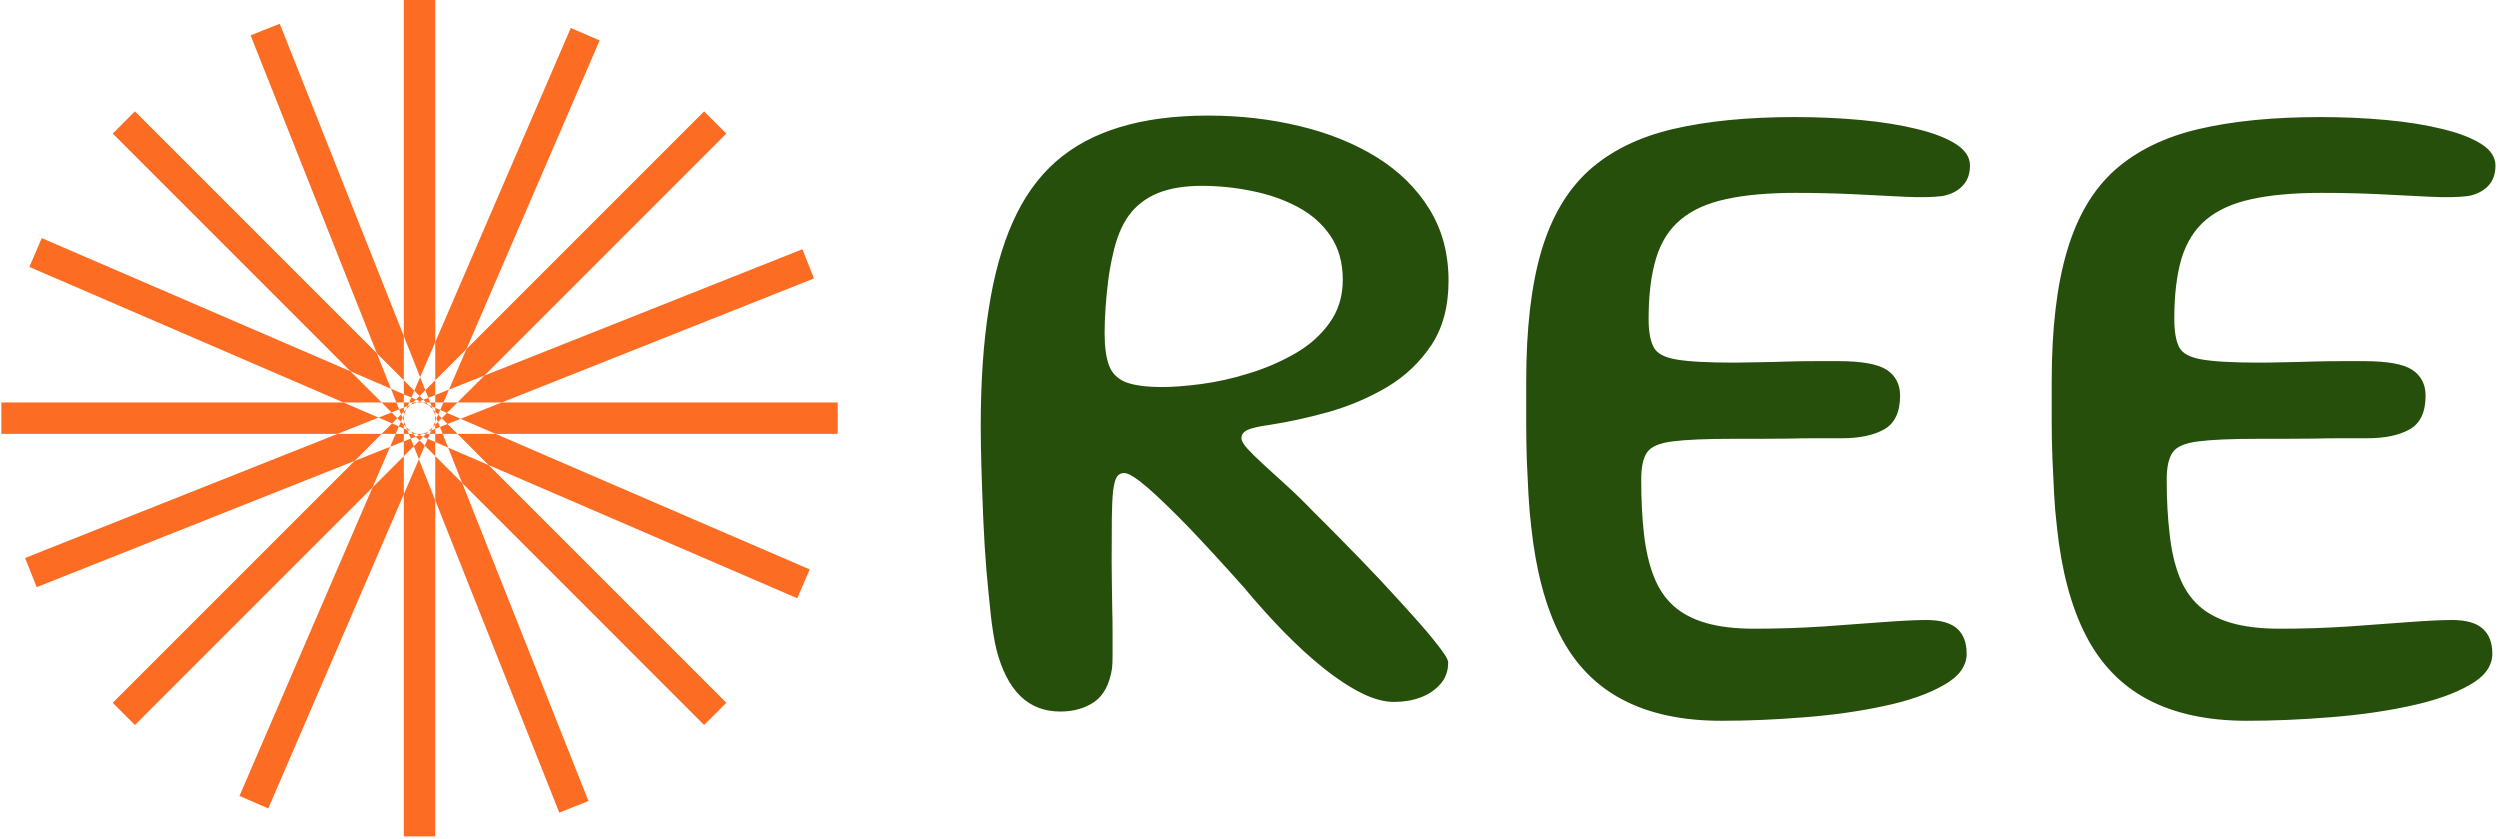
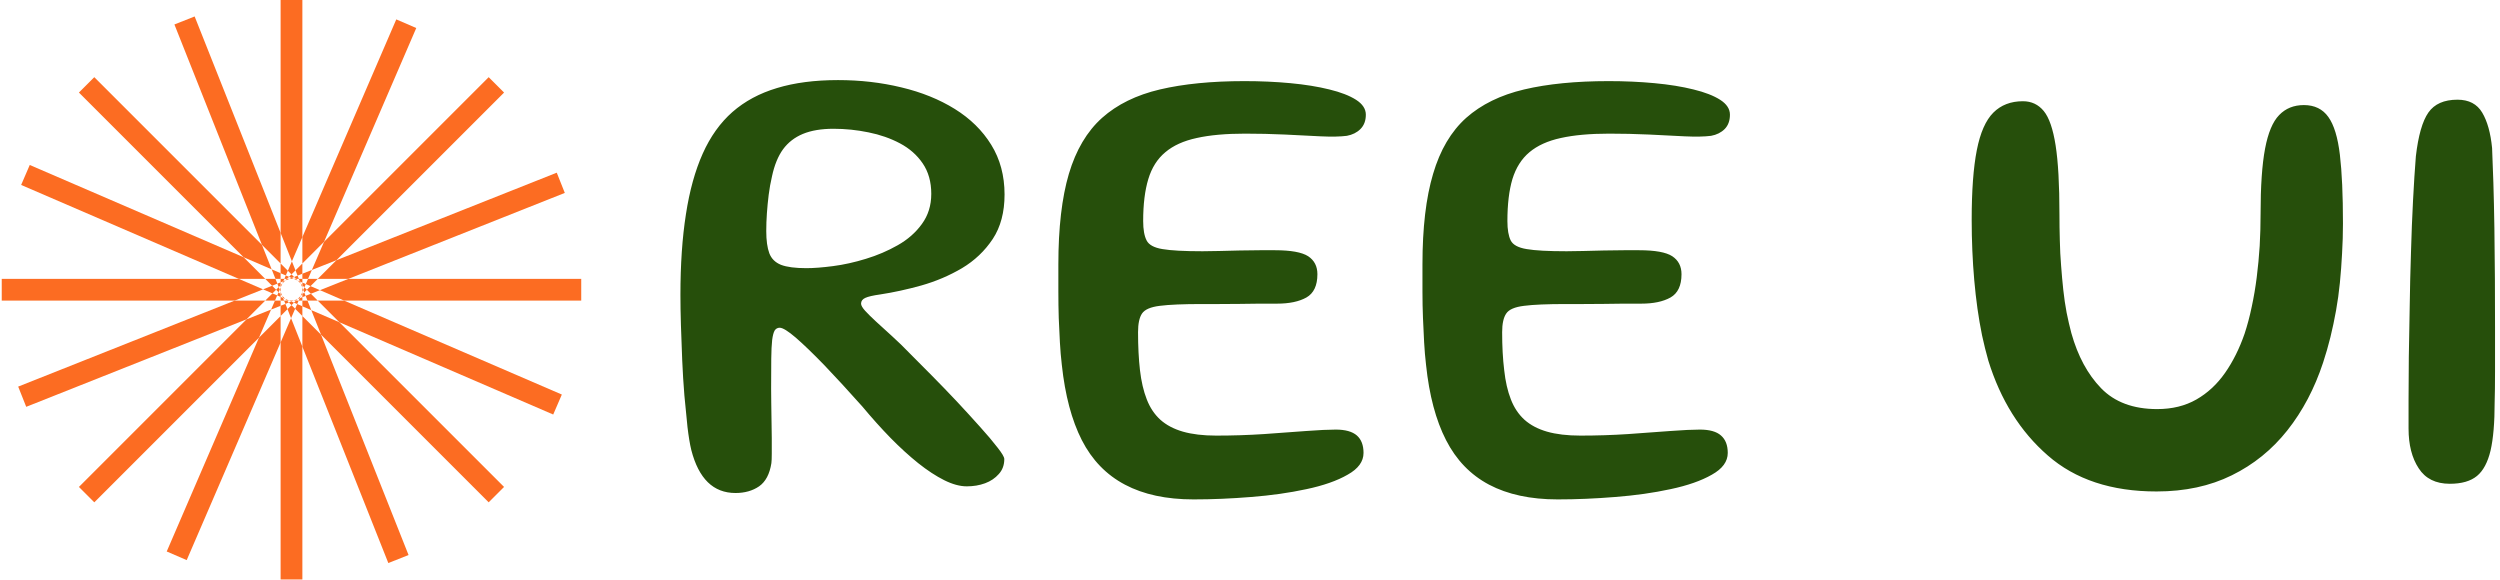
- <svg xmlns="http://www.w3.org/2000/svg" version="1.1" width="2000" height="671" viewBox="0 0 2000 671">
-   <g transform="matrix(1,0,0,1,-1.212121,-0.9503162)">
-     <svg viewBox="0 0 396 133" data-background-color="#ffffff" preserveAspectRatio="xMidYMid meet" height="671" width="2000">
-       <g id="tight-bounds" transform="matrix(1,0,0,1,0.24,0.1883637)">
-         <svg viewBox="0 0 395.52 132.623" height="132.623" width="395.52">
+ <svg xmlns="http://www.w3.org/2000/svg" version="1.1" width="1500" height="348" viewBox="0 0 1500 348">
+   <g transform="matrix(1,0,0,1,-0.9090909,-0.1513583)">
+     <svg viewBox="0 0 396 92" data-background-color="#ffffff" preserveAspectRatio="xMidYMid meet" height="348" width="1500">
+       <g id="tight-bounds" transform="matrix(1,0,0,1,0.24,0.04001425)">
+         <svg viewBox="0 0 395.52 91.92" height="91.92" width="395.52">
          <g>
-             <svg viewBox="0 0 651.161 218.343" height="132.623" width="395.52">
-               <g transform="matrix(1,0,0,1,255.641,30.17623)">
-                 <svg viewBox="0 0 395.52 157.991" height="157.991" width="395.52">
+             <svg viewBox="0 0 543.373 126.281" height="91.92" width="395.52">
+               <g transform="matrix(1,0,0,1,147.8531,17.45279)">
+                 <svg viewBox="0 0 395.52 91.376" height="91.376" width="395.52">
                  <g id="textblocktransform">
-                     <svg viewBox="0 0 395.52 157.991" height="157.991" width="395.52" id="textblock">
+                     <svg viewBox="0 0 395.52 91.376" height="91.376" width="395.52" id="textblock">
                      <g>
-                         <svg viewBox="0 0 395.52 157.991" height="157.991" width="395.52">
+                         <svg viewBox="0 0 395.52 91.376" height="91.376" width="395.52">
                          <g transform="matrix(1,0,0,1,0,0)">
-                             <svg width="395.52" viewBox="1.2 -31.18 81.92 32.73" height="157.991" data-palette-color="#264f0b">
-                               <path d="M5.5 1.05L5.5 1.05Q4.2 1.05 3.34 0.21 2.48-0.63 2.05-2.3L2.05-2.3Q1.88-3 1.75-4.11 1.63-5.23 1.51-6.56 1.4-7.9 1.34-9.3 1.28-10.7 1.24-12.03 1.2-13.35 1.2-14.4L1.2-14.4Q1.2-17.98 1.63-20.71 2.05-23.45 2.94-25.44 3.83-27.43 5.26-28.69 6.7-29.95 8.74-30.56 10.78-31.18 13.5-31.18L13.5-31.18Q16.1-31.18 18.45-30.61 20.8-30.05 22.61-28.93 24.43-27.8 25.46-26.13 26.5-24.45 26.5-22.25L26.5-22.25Q26.5-20.18 25.58-18.78 24.65-17.38 23.18-16.5 21.7-15.63 20.01-15.15 18.32-14.68 16.8-14.45L16.8-14.45Q15.95-14.33 15.63-14.18 15.3-14.03 15.3-13.73L15.3-13.73Q15.3-13.53 15.61-13.18 15.93-12.83 16.46-12.34 17-11.85 17.7-11.21 18.4-10.58 19.15-9.8L19.15-9.8Q19.88-9.08 20.84-8.1 21.8-7.13 22.78-6.09 23.75-5.05 24.59-4.11 25.43-3.18 25.95-2.5 26.48-1.83 26.48-1.6L26.48-1.6Q26.48-0.9 26.05-0.43 25.63 0.05 24.98 0.29 24.33 0.53 23.55 0.53L23.55 0.53Q22.75 0.53 21.79 0.05 20.83-0.43 19.76-1.28 18.7-2.13 17.6-3.25 16.5-4.38 15.4-5.7L15.4-5.7Q13.75-7.55 12.43-8.93 11.1-10.3 10.2-11.08 9.3-11.85 8.95-11.85L8.95-11.85Q8.7-11.85 8.56-11.64 8.43-11.43 8.36-10.89 8.3-10.35 8.29-9.43 8.28-8.5 8.28-7.08L8.28-7.08Q8.28-6.65 8.29-6 8.3-5.35 8.31-4.63 8.33-3.9 8.33-3.23 8.33-2.55 8.33-2.02 8.33-1.5 8.3-1.28L8.3-1.28Q8.1 0 7.34 0.53 6.58 1.05 5.5 1.05ZM11.03-16.5L11.03-16.5Q11.88-16.5 13.11-16.66 14.35-16.82 15.68-17.23 17-17.63 18.16-18.29 19.33-18.95 20.05-19.95 20.78-20.95 20.78-22.3L20.78-22.3Q20.78-23.7 20.11-24.68 19.45-25.65 18.34-26.24 17.23-26.83 15.88-27.1 14.53-27.38 13.15-27.38L13.15-27.38Q11.73-27.38 10.76-26.98 9.8-26.58 9.21-25.78 8.63-24.98 8.35-23.68L8.35-23.68Q8.18-22.95 8.09-22.23 8-21.5 7.95-20.79 7.9-20.08 7.9-19.4L7.9-19.4Q7.9-18.3 8.14-17.66 8.38-17.03 9.05-16.76 9.73-16.5 11.03-16.5ZM41.25 1.55L41.25 1.55Q38.07 1.55 35.9 0.4 33.72-0.75 32.53-3.08 31.35-5.4 30.97-8.95L30.97-8.95Q30.87-9.8 30.82-10.71 30.77-11.63 30.73-12.61 30.7-13.6 30.7-14.65 30.7-15.7 30.7-16.8L30.7-16.8Q30.7-21.08 31.52-23.86 32.35-26.65 34.11-28.23 35.87-29.8 38.63-30.45 41.4-31.1 45.22-31.1L45.22-31.1Q47.1-31.1 48.81-30.94 50.52-30.78 51.85-30.45 53.17-30.13 53.94-29.64 54.7-29.15 54.7-28.48L54.7-28.48Q54.7-27.78 54.28-27.36 53.87-26.95 53.22-26.83L53.22-26.83Q52.45-26.73 51.17-26.79 49.9-26.85 48.37-26.93 46.85-27 45.27-27L45.27-27Q43.02-27 41.5-26.66 39.97-26.33 39.05-25.55 38.12-24.78 37.72-23.45 37.32-22.13 37.32-20.18L37.32-20.18Q37.32-19.18 37.59-18.66 37.85-18.15 38.82-17.99 39.8-17.82 41.95-17.82L41.95-17.82Q42.47-17.82 43.25-17.84 44.02-17.85 44.86-17.88 45.7-17.9 46.44-17.9 47.17-17.9 47.6-17.9L47.6-17.9Q49.47-17.9 50.2-17.43 50.92-16.95 50.92-16.03L50.92-16.03Q50.92-14.7 50.06-14.21 49.2-13.73 47.77-13.73L47.77-13.73Q47.15-13.73 46.4-13.73 45.65-13.73 44.84-13.71 44.02-13.7 43.27-13.7 42.52-13.7 41.92-13.7L41.92-13.7Q39.7-13.7 38.62-13.56 37.55-13.43 37.23-12.96 36.92-12.5 36.92-11.5L36.92-11.5Q36.92-9.85 37.07-8.54 37.22-7.23 37.6-6.26 37.97-5.3 38.66-4.67 39.35-4.05 40.42-3.74 41.5-3.43 43.02-3.43L43.02-3.43Q44.92-3.43 46.75-3.55 48.57-3.68 50.05-3.79 51.52-3.9 52.35-3.9L52.35-3.9Q53.47-3.9 54-3.44 54.52-2.98 54.52-2.08L54.52-2.08Q54.52-1.07 53.28-0.38 52.05 0.33 50.06 0.75 48.07 1.18 45.75 1.36 43.42 1.55 41.25 1.55ZM69.67 1.55L69.67 1.55Q66.5 1.55 64.32 0.4 62.15-0.75 60.96-3.08 59.77-5.4 59.4-8.95L59.4-8.95Q59.3-9.8 59.25-10.71 59.2-11.63 59.16-12.61 59.12-13.6 59.12-14.65 59.12-15.7 59.12-16.8L59.12-16.8Q59.12-21.08 59.95-23.86 60.77-26.65 62.53-28.23 64.3-29.8 67.06-30.45 69.82-31.1 73.65-31.1L73.65-31.1Q75.52-31.1 77.23-30.94 78.95-30.78 80.27-30.45 81.59-30.13 82.36-29.64 83.12-29.15 83.12-28.48L83.12-28.48Q83.12-27.78 82.71-27.36 82.3-26.95 81.65-26.83L81.65-26.83Q80.87-26.73 79.59-26.79 78.32-26.85 76.8-26.93 75.27-27 73.7-27L73.7-27Q71.45-27 69.92-26.66 68.4-26.33 67.47-25.55 66.55-24.78 66.14-23.45 65.75-22.13 65.75-20.18L65.75-20.18Q65.75-19.18 66.01-18.66 66.27-18.15 67.25-17.99 68.22-17.82 70.37-17.82L70.37-17.82Q70.9-17.82 71.67-17.84 72.45-17.85 73.28-17.88 74.12-17.9 74.86-17.9 75.59-17.9 76.02-17.9L76.02-17.9Q77.9-17.9 78.62-17.43 79.34-16.95 79.34-16.03L79.34-16.03Q79.34-14.7 78.48-14.21 77.62-13.73 76.2-13.73L76.2-13.73Q75.57-13.73 74.82-13.73 74.07-13.73 73.26-13.71 72.45-13.7 71.7-13.7 70.95-13.7 70.34-13.7L70.34-13.7Q68.12-13.7 67.05-13.56 65.97-13.43 65.66-12.96 65.34-12.5 65.34-11.5L65.34-11.5Q65.34-9.85 65.5-8.54 65.64-7.23 66.02-6.26 66.39-5.3 67.08-4.67 67.77-4.05 68.84-3.74 69.92-3.43 71.45-3.43L71.45-3.43Q73.34-3.43 75.17-3.55 77-3.68 78.47-3.79 79.95-3.9 80.77-3.9L80.77-3.9Q81.9-3.9 82.42-3.44 82.95-2.98 82.95-2.08L82.95-2.08Q82.95-1.07 81.71-0.38 80.47 0.33 78.48 0.75 76.5 1.18 74.17 1.36 71.84 1.55 69.67 1.55Z" opacity="1" transform="matrix(1,0,0,1,0,0)" fill="#264f0b" class="wordmark-text-0" data-fill-palette-color="primary" id="text-0" />
+                             <svg width="395.52" viewBox="1.2 -31.18 141.64 32.73" height="91.376" data-palette-color="#264f0b">
+                               <path d="M5.5 1.05L5.5 1.05Q4.2 1.05 3.34 0.21 2.48-0.63 2.05-2.3L2.05-2.3Q1.88-3 1.75-4.11 1.63-5.23 1.51-6.56 1.4-7.9 1.34-9.3 1.28-10.7 1.24-12.03 1.2-13.35 1.2-14.4L1.2-14.4Q1.2-17.98 1.63-20.71 2.05-23.45 2.94-25.44 3.83-27.43 5.26-28.69 6.7-29.95 8.74-30.56 10.78-31.18 13.5-31.18L13.5-31.18Q16.1-31.18 18.45-30.61 20.8-30.05 22.61-28.93 24.43-27.8 25.46-26.13 26.5-24.45 26.5-22.25L26.5-22.25Q26.5-20.18 25.58-18.78 24.65-17.38 23.18-16.5 21.7-15.63 20.01-15.15 18.32-14.68 16.8-14.45L16.8-14.45Q15.95-14.33 15.63-14.18 15.3-14.03 15.3-13.73L15.3-13.73Q15.3-13.53 15.61-13.18 15.93-12.83 16.46-12.34 17-11.85 17.7-11.21 18.4-10.58 19.15-9.8L19.15-9.8Q19.88-9.08 20.84-8.1 21.8-7.13 22.78-6.09 23.75-5.05 24.59-4.11 25.43-3.18 25.95-2.5 26.48-1.83 26.48-1.6L26.48-1.6Q26.48-0.9 26.05-0.43 25.63 0.05 24.98 0.29 24.33 0.53 23.55 0.53L23.55 0.53Q22.75 0.53 21.79 0.05 20.83-0.43 19.76-1.28 18.7-2.13 17.6-3.25 16.5-4.38 15.4-5.7L15.4-5.7Q13.75-7.55 12.43-8.93 11.1-10.3 10.2-11.08 9.3-11.85 8.95-11.85L8.95-11.85Q8.7-11.85 8.56-11.64 8.43-11.43 8.36-10.89 8.3-10.35 8.29-9.43 8.28-8.5 8.28-7.08L8.28-7.08Q8.28-6.65 8.29-6 8.3-5.35 8.31-4.63 8.33-3.9 8.33-3.23 8.33-2.55 8.33-2.02 8.33-1.5 8.3-1.28L8.3-1.28Q8.1 0 7.34 0.53 6.58 1.05 5.5 1.05ZM11.03-16.5L11.03-16.5Q11.88-16.5 13.11-16.66 14.35-16.82 15.68-17.23 17-17.63 18.16-18.29 19.33-18.95 20.05-19.95 20.78-20.95 20.78-22.3L20.78-22.3Q20.78-23.7 20.11-24.68 19.45-25.65 18.34-26.24 17.23-26.83 15.88-27.1 14.53-27.38 13.15-27.38L13.15-27.38Q11.73-27.38 10.76-26.98 9.8-26.58 9.21-25.78 8.63-24.98 8.35-23.68L8.35-23.68Q8.18-22.95 8.09-22.23 8-21.5 7.95-20.79 7.9-20.08 7.9-19.4L7.9-19.4Q7.9-18.3 8.14-17.66 8.38-17.03 9.05-16.76 9.73-16.5 11.03-16.5ZM41.25 1.55L41.25 1.55Q38.07 1.55 35.9 0.4 33.72-0.75 32.53-3.08 31.35-5.4 30.97-8.95L30.97-8.95Q30.87-9.8 30.82-10.71 30.77-11.63 30.73-12.61 30.7-13.6 30.7-14.65 30.7-15.7 30.7-16.8L30.7-16.8Q30.7-21.08 31.52-23.86 32.35-26.65 34.11-28.23 35.87-29.8 38.63-30.45 41.4-31.1 45.22-31.1L45.22-31.1Q47.1-31.1 48.81-30.94 50.52-30.78 51.85-30.45 53.17-30.13 53.94-29.64 54.7-29.15 54.7-28.48L54.7-28.48Q54.7-27.78 54.28-27.36 53.87-26.95 53.22-26.83L53.22-26.83Q52.45-26.73 51.17-26.79 49.9-26.85 48.37-26.93 46.85-27 45.27-27L45.27-27Q43.02-27 41.5-26.66 39.97-26.33 39.05-25.55 38.12-24.78 37.72-23.45 37.32-22.13 37.32-20.18L37.32-20.18Q37.32-19.18 37.59-18.66 37.85-18.15 38.82-17.99 39.8-17.82 41.95-17.82L41.95-17.82Q42.47-17.82 43.25-17.84 44.02-17.85 44.86-17.88 45.7-17.9 46.44-17.9 47.17-17.9 47.6-17.9L47.6-17.9Q49.47-17.9 50.2-17.43 50.92-16.95 50.92-16.03L50.92-16.03Q50.92-14.7 50.06-14.21 49.2-13.73 47.77-13.73L47.77-13.73Q47.15-13.73 46.4-13.73 45.65-13.73 44.84-13.71 44.02-13.7 43.27-13.7 42.52-13.7 41.92-13.7L41.92-13.7Q39.7-13.7 38.62-13.56 37.55-13.43 37.23-12.96 36.92-12.5 36.92-11.5L36.92-11.5Q36.92-9.85 37.07-8.54 37.22-7.23 37.6-6.26 37.97-5.3 38.66-4.67 39.35-4.05 40.42-3.74 41.5-3.43 43.02-3.43L43.02-3.43Q44.92-3.43 46.75-3.55 48.57-3.68 50.05-3.79 51.52-3.9 52.35-3.9L52.35-3.9Q53.47-3.9 54-3.44 54.52-2.98 54.52-2.08L54.52-2.08Q54.52-1.07 53.28-0.38 52.05 0.33 50.06 0.75 48.07 1.18 45.75 1.36 43.42 1.55 41.25 1.55ZM69.67 1.55L69.67 1.55Q66.5 1.55 64.32 0.4 62.15-0.75 60.96-3.08 59.77-5.4 59.4-8.95L59.4-8.95Q59.3-9.8 59.25-10.71 59.2-11.63 59.16-12.61 59.12-13.6 59.12-14.65 59.12-15.7 59.12-16.8L59.12-16.8Q59.12-21.08 59.95-23.86 60.77-26.65 62.53-28.23 64.3-29.8 67.06-30.45 69.82-31.1 73.65-31.1L73.65-31.1Q75.52-31.1 77.23-30.94 78.95-30.78 80.27-30.45 81.59-30.13 82.36-29.64 83.12-29.15 83.12-28.48L83.12-28.48Q83.12-27.78 82.71-27.36 82.3-26.95 81.65-26.83L81.65-26.83Q80.87-26.73 79.59-26.79 78.32-26.85 76.8-26.93 75.27-27 73.7-27L73.7-27Q71.45-27 69.92-26.66 68.4-26.33 67.47-25.55 66.55-24.78 66.14-23.45 65.75-22.13 65.75-20.18L65.75-20.18Q65.75-19.18 66.01-18.66 66.27-18.15 67.25-17.99 68.22-17.82 70.37-17.82L70.37-17.82Q70.9-17.82 71.67-17.84 72.45-17.85 73.28-17.88 74.12-17.9 74.86-17.9 75.59-17.9 76.02-17.9L76.02-17.9Q77.9-17.9 78.62-17.43 79.34-16.95 79.34-16.03L79.34-16.03Q79.34-14.7 78.48-14.21 77.62-13.73 76.2-13.73L76.2-13.73Q75.57-13.73 74.82-13.73 74.07-13.73 73.26-13.71 72.45-13.7 71.7-13.7 70.95-13.7 70.34-13.7L70.34-13.7Q68.12-13.7 67.05-13.56 65.97-13.43 65.66-12.96 65.34-12.5 65.34-11.5L65.34-11.5Q65.34-9.85 65.5-8.54 65.64-7.23 66.02-6.26 66.39-5.3 67.08-4.67 67.77-4.05 68.84-3.74 69.92-3.43 71.45-3.43L71.45-3.43Q73.34-3.43 75.17-3.55 77-3.68 78.47-3.79 79.95-3.9 80.77-3.9L80.77-3.9Q81.9-3.9 82.42-3.44 82.95-2.98 82.95-2.08L82.95-2.08Q82.95-1.07 81.71-0.38 80.47 0.33 78.48 0.75 76.5 1.18 74.17 1.36 71.84 1.55 69.67 1.55ZM116.42 0.93L116.42 0.93Q111.14 0.93 107.93-1.88 104.72-4.67 103.29-9.28L103.29-9.28Q103.02-10.23 102.8-11.25 102.59-12.28 102.44-13.35 102.29-14.43 102.19-15.56 102.09-16.7 102.04-17.88 101.99-19.05 101.99-20.28L101.99-20.28Q101.99-23.68 102.39-25.71 102.79-27.75 103.68-28.64 104.57-29.53 105.99-29.53L105.99-29.53Q106.99-29.53 107.62-28.76 108.24-28 108.54-26.09 108.84-24.18 108.84-20.7L108.84-20.7Q108.84-19.68 108.87-18.66 108.89-17.65 108.97-16.69 109.04-15.73 109.14-14.8 109.24-13.88 109.4-13.03 109.57-12.18 109.77-11.43L109.77-11.43Q110.52-8.75 112.09-7.13 113.67-5.5 116.47-5.5L116.47-5.5Q118.22-5.5 119.53-6.25 120.84-7 121.77-8.33 122.69-9.65 123.29-11.38L123.29-11.38Q123.62-12.38 123.85-13.49 124.09-14.6 124.24-15.79 124.39-16.98 124.47-18.23 124.54-19.48 124.54-20.73L124.54-20.73Q124.54-23.98 124.89-25.83 125.24-27.68 125.99-28.45 126.74-29.23 127.92-29.23L127.92-29.23Q129.17-29.23 129.83-28.3 130.49-27.38 130.73-25.35 130.97-23.33 130.97-19.98L130.97-19.98Q130.97-18.8 130.9-17.64 130.84-16.48 130.73-15.36 130.62-14.25 130.43-13.19 130.24-12.13 129.99-11.11 129.74-10.1 129.42-9.13L129.42-9.13Q128.42-6.1 126.63-3.84 124.84-1.58 122.29-0.33 119.74 0.93 116.42 0.93ZM139.31 0.33L139.31 0.33Q137.66 0.33 136.88-0.88 136.09-2.08 136.09-3.98L136.09-3.98Q136.09-4.78 136.09-6.23 136.09-7.68 136.11-9.55 136.14-11.43 136.18-13.53 136.21-15.63 136.28-17.75 136.34-19.88 136.44-21.8 136.54-23.73 136.66-25.23L136.66-25.23Q136.94-27.65 137.64-28.65 138.34-29.65 139.91-29.65L139.91-29.65Q141.24-29.65 141.84-28.64 142.44-27.63 142.61-25.88L142.61-25.88Q142.66-24.8 142.71-23.18 142.76-21.55 142.79-19.63 142.81-17.7 142.83-15.69 142.84-13.68 142.84-11.81 142.84-9.95 142.84-8.44 142.84-6.93 142.81-6.03L142.81-6.03Q142.81-3.65 142.49-2.26 142.16-0.88 141.43-0.28 140.69 0.33 139.31 0.33Z" opacity="1" transform="matrix(1,0,0,1,0,0)" fill="#264f0b" class="wordmark-text-0" data-fill-palette-color="primary" id="text-0" />
                            </svg>
                          </g>
                        </svg>
                      </g>
                    </svg>
                  </g>
                </svg>
              </g>
              <g>
-                 <svg viewBox="0 0 218.343 218.343" height="218.343" width="218.343">
+                 <svg viewBox="0 0 126.281 126.281" height="126.281" width="126.281">
                  <g>
-                     <svg version="1.1" x="0" y="0" viewBox="7.261 6.964 75.477 75.477" enable-background="new 0 0 90 90" xml:space="preserve" height="218.343" width="218.343" class="icon-icon-0" data-fill-palette-color="accent" id="icon-0">
+                     <svg version="1.1" x="0" y="0" viewBox="7.261 6.964 75.477 75.477" enable-background="new 0 0 90 90" xml:space="preserve" height="126.281" width="126.281" class="icon-icon-0" data-fill-palette-color="accent" id="icon-0">
                      <g fill="#fc6c22" data-fill-palette-color="accent">
                        <polygon points="43.583,37.298 32.386,9.106 29.752,10.152 41.15,38.849 43.583,41.282  " fill="#fc6c22" data-fill-palette-color="accent" />
                        <polygon points="46.418,52.112 57.613,80.299 60.247,79.252 48.85,50.556 46.418,48.125  " fill="#fc6c22" data-fill-palette-color="accent" />
                        <polygon points="37.596,46.119 9.403,57.317 10.45,59.951 39.146,48.554 41.58,46.119  " fill="#fc6c22" data-fill-palette-color="accent" />
                        <polygon points="52.409,43.286 80.598,32.09 79.551,29.455 50.855,40.853 48.422,43.286  " fill="#fc6c22" data-fill-palette-color="accent" />
                        <polygon points="38.762,40.468 10.91,28.452 9.788,31.053 38.139,43.286 41.579,43.286  " fill="#fc6c22" data-fill-palette-color="accent" />
                        <polygon points="51.239,48.938 79.089,60.954 80.212,58.352 51.861,46.12 48.421,46.12  " fill="#fc6c22" data-fill-palette-color="accent" />
                        <polygon points="49.236,38.463 61.252,10.613 58.649,9.49 46.418,37.841 46.418,41.281  " fill="#fc6c22" data-fill-palette-color="accent" />
                        <polygon points="40.765,50.943 28.75,78.793 31.352,79.916 43.583,51.565 43.583,48.125  " fill="#fc6c22" data-fill-palette-color="accent" />
                        <polygon points="48.85,50.556 70.683,72.39 72.687,70.386 51.239,48.938 47.579,47.359  " fill="#fc6c22" data-fill-palette-color="accent" />
                        <polygon points="41.15,38.849 19.316,17.015 17.313,19.019 38.762,40.468 42.42,42.046  " fill="#fc6c22" data-fill-palette-color="accent" />
                        <polygon points="43.583,42.548 42.42,42.046 42.913,43.286 43.583,43.286  " fill="#fc6c22" data-fill-palette-color="accent" />
                        <polygon points="46.418,46.857 47.579,47.359 47.087,46.119 46.418,46.119  " fill="#fc6c22" data-fill-palette-color="accent" />
                        <polygon points="50.855,40.853 72.688,19.02 70.684,17.016 49.236,38.463 47.657,42.123  " fill="#fc6c22" data-fill-palette-color="accent" />
                        <polygon points="39.146,48.554 17.313,70.387 19.317,72.391 40.765,50.943 42.344,47.283  " fill="#fc6c22" data-fill-palette-color="accent" />
                        <polygon points="47.155,43.286 47.657,42.123 46.418,42.615 46.418,43.286  " fill="#fc6c22" data-fill-palette-color="accent" />
                        <polygon points="42.846,46.119 42.344,47.283 43.583,46.791 43.583,46.119  " fill="#fc6c22" data-fill-palette-color="accent" />
                        <polygon points="82.738,43.286 52.409,43.286 48.704,44.757 51.861,46.12 82.738,46.12  " fill="#fc6c22" data-fill-palette-color="accent" />
                        <polygon points="38.139,43.286 7.261,43.286 7.261,46.119 37.596,46.119 41.298,44.649  " fill="#fc6c22" data-fill-palette-color="accent" />
                        <polygon points="42.475,44.182 41.298,44.649 42.522,45.177 42.997,44.703  " fill="#fc6c22" data-fill-palette-color="accent" />
                        <polygon points="47.005,44.704 47.526,45.225 48.704,44.757 47.479,44.229  " fill="#fc6c22" data-fill-palette-color="accent" />
                        <polygon points="42.913,43.286 41.579,43.286 42.475,44.182 43.16,43.909  " fill="#fc6c22" data-fill-palette-color="accent" />
                        <polygon points="47.087,46.119 48.421,46.12 47.526,45.225 46.84,45.498  " fill="#fc6c22" data-fill-palette-color="accent" />
                        <polygon points="43.583,43.741 43.16,43.909 43.339,44.36 43.583,44.116  " fill="#fc6c22" data-fill-palette-color="accent" />
                        <polygon points="46.418,45.666 46.84,45.498 46.661,45.047 46.418,45.29  " fill="#fc6c22" data-fill-palette-color="accent" />
                        <polygon points="42.522,45.177 41.58,46.119 42.846,46.119 43.138,45.443  " fill="#fc6c22" data-fill-palette-color="accent" />
                        <polygon points="47.479,44.229 48.422,43.286 47.155,43.286 46.863,43.963  " fill="#fc6c22" data-fill-palette-color="accent" />
                        <polygon points="43.318,45.025 43.138,45.443 43.583,45.635 43.583,45.29  " fill="#fc6c22" data-fill-palette-color="accent" />
                        <polygon points="46.683,44.382 46.863,43.963 46.418,43.771 46.418,44.117  " fill="#fc6c22" data-fill-palette-color="accent" />
                        <polygon points="46.534,44.727 46.661,45.047 47.005,44.704 46.683,44.382  " fill="#fc6c22" data-fill-palette-color="accent" />
                        <polygon points="43.339,44.36 42.997,44.703 43.318,45.025 43.467,44.681  " fill="#fc6c22" data-fill-palette-color="accent" />
                        <polygon points="46.418,44.996 46.534,44.727 46.418,44.435  " fill="#fc6c22" data-fill-palette-color="accent" />
                        <polygon points="43.467,44.681 43.583,44.976 43.583,44.41  " fill="#fc6c22" data-fill-palette-color="accent" />
                        <polygon points="46.418,37.841 46.418,6.964 43.583,6.964 43.583,37.298 45.054,41.001  " fill="#fc6c22" data-fill-palette-color="accent" />
                        <polygon points="43.583,51.565 43.583,82.441 46.418,82.441 46.418,52.112 44.946,48.407  " fill="#fc6c22" data-fill-palette-color="accent" />
                        <polygon points="45.521,42.178 45.054,41.001 44.526,42.225 45,42.699  " fill="#fc6c22" data-fill-palette-color="accent" />
                        <polygon points="44.479,47.229 44.946,48.407 45.475,47.182 45.001,46.707  " fill="#fc6c22" data-fill-palette-color="accent" />
                        <polygon points="44.526,42.225 43.583,41.282 43.583,42.548 44.261,42.841  " fill="#fc6c22" data-fill-palette-color="accent" />
                        <polygon points="45.475,47.182 46.418,48.125 46.418,46.857 45.741,46.565  " fill="#fc6c22" data-fill-palette-color="accent" />
                        <polygon points="45.323,46.386 45.741,46.565 45.933,46.119 45.589,46.119  " fill="#fc6c22" data-fill-palette-color="accent" />
                        <polygon points="44.679,43.021 44.261,42.841 44.069,43.286 44.414,43.286  " fill="#fc6c22" data-fill-palette-color="accent" />
                        <polygon points="43.583,46.791 43.583,48.125 44.479,47.229 44.207,46.544  " fill="#fc6c22" data-fill-palette-color="accent" />
                        <polygon points="46.418,42.615 46.418,41.281 45.521,42.178 45.794,42.863  " fill="#fc6c22" data-fill-palette-color="accent" />
                        <polygon points="44.038,46.119 44.207,46.544 44.658,46.364 44.413,46.119  " fill="#fc6c22" data-fill-palette-color="accent" />
                        <polygon points="45.962,43.286 45.794,42.863 45.343,43.042 45.587,43.286  " fill="#fc6c22" data-fill-palette-color="accent" />
                        <polygon points="44.658,46.364 45.001,46.707 45.323,46.386 44.979,46.237  " fill="#fc6c22" data-fill-palette-color="accent" />
                        <polygon points="45.343,43.042 45,42.699 44.679,43.021 45.023,43.169  " fill="#fc6c22" data-fill-palette-color="accent" />
                        <polygon points="44.979,46.237 45.274,46.119 44.707,46.119  " fill="#fc6c22" data-fill-palette-color="accent" />
                        <polygon points="45.023,43.169 44.729,43.286 45.293,43.286  " fill="#fc6c22" data-fill-palette-color="accent" />
                        <polygon points="44.069,43.286 43.583,43.286 43.583,43.741 43.932,43.603  " fill="#fc6c22" data-fill-palette-color="accent" />
                        <polygon points="45.933,46.119 46.418,46.119 46.418,45.666 46.069,45.804  " fill="#fc6c22" data-fill-palette-color="accent" />
                        <polygon points="46.069,45.804 46.194,45.514 45.796,45.913  " fill="#fc6c22" data-fill-palette-color="accent" />
                        <polygon points="43.932,43.603 43.807,43.893 44.205,43.494  " fill="#fc6c22" data-fill-palette-color="accent" />
                        <polygon points="43.583,45.635 43.583,46.119 44.038,46.119 43.899,45.771  " fill="#fc6c22" data-fill-palette-color="accent" />
                        <polygon points="46.418,43.771 46.418,43.286 45.962,43.286 46.1,43.634  " fill="#fc6c22" data-fill-palette-color="accent" />
                        <polygon points="43.899,45.771 44.19,45.896 43.791,45.497  " fill="#fc6c22" data-fill-palette-color="accent" />
                        <polygon points="46.1,43.634 45.81,43.509 46.209,43.908  " fill="#fc6c22" data-fill-palette-color="accent" />
                        <polygon points="46.418,45.29 46.418,44.996 46.194,45.514  " fill="#fc6c22" data-fill-palette-color="accent" />
                        <polygon points="43.583,44.116 43.583,44.41 43.807,43.893  " fill="#fc6c22" data-fill-palette-color="accent" />
                        <polygon points="45.587,43.286 45.293,43.286 45.81,43.509  " fill="#fc6c22" data-fill-palette-color="accent" />
                        <polygon points="44.413,46.119 44.707,46.119 44.19,45.896  " fill="#fc6c22" data-fill-palette-color="accent" />
                        <polygon points="45.589,46.119 45.796,45.913 45.274,46.119  " fill="#fc6c22" data-fill-palette-color="accent" />
                        <polygon points="44.414,43.286 44.205,43.494 44.729,43.286  " fill="#fc6c22" data-fill-palette-color="accent" />
                        <polygon points="43.583,45.29 43.791,45.497 43.583,44.976  " fill="#fc6c22" data-fill-palette-color="accent" />
                        <polygon points="46.418,44.117 46.209,43.908 46.418,44.435  " fill="#fc6c22" data-fill-palette-color="accent" />
                      </g>
                    </svg>
                  </g>
                </svg>
              </g>
            </svg>
          </g>
          <defs />
        </svg>
-         <rect width="395.52" height="132.623" fill="none" stroke="none" visibility="hidden" />
+         <rect width="395.52" height="91.92" fill="none" stroke="none" visibility="hidden" />
      </g>
    </svg>
  </g>
</svg>
